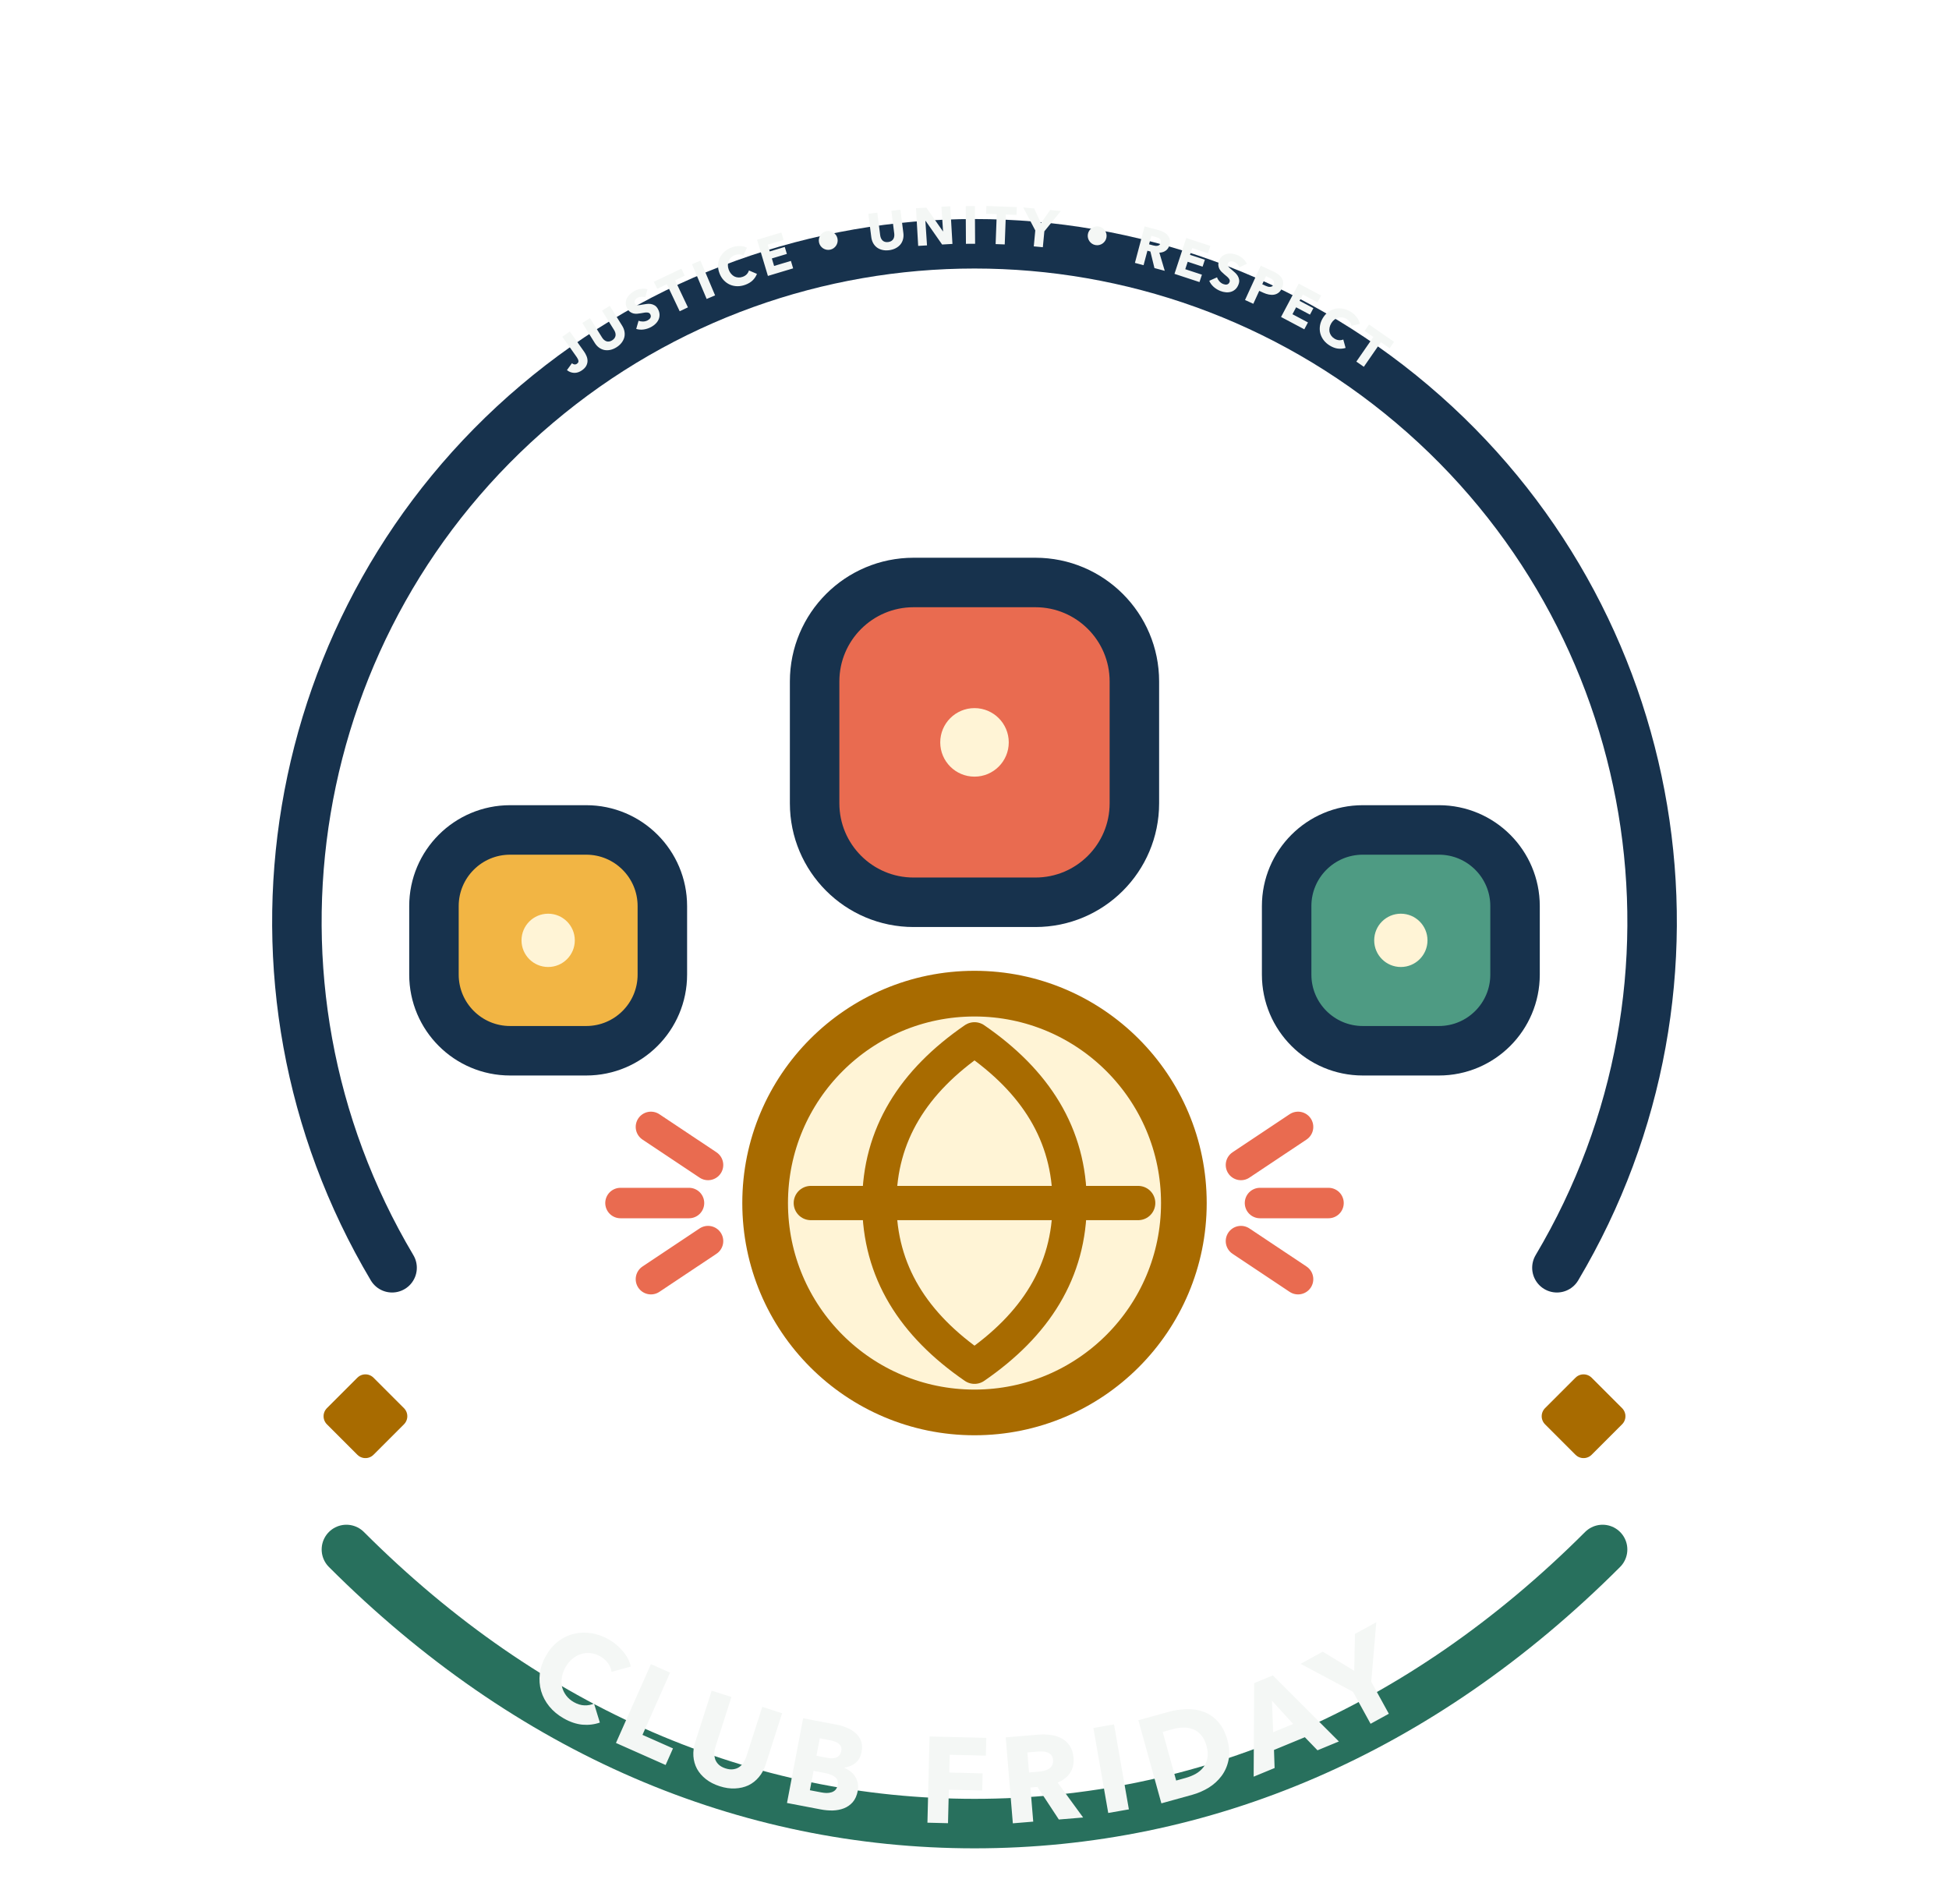
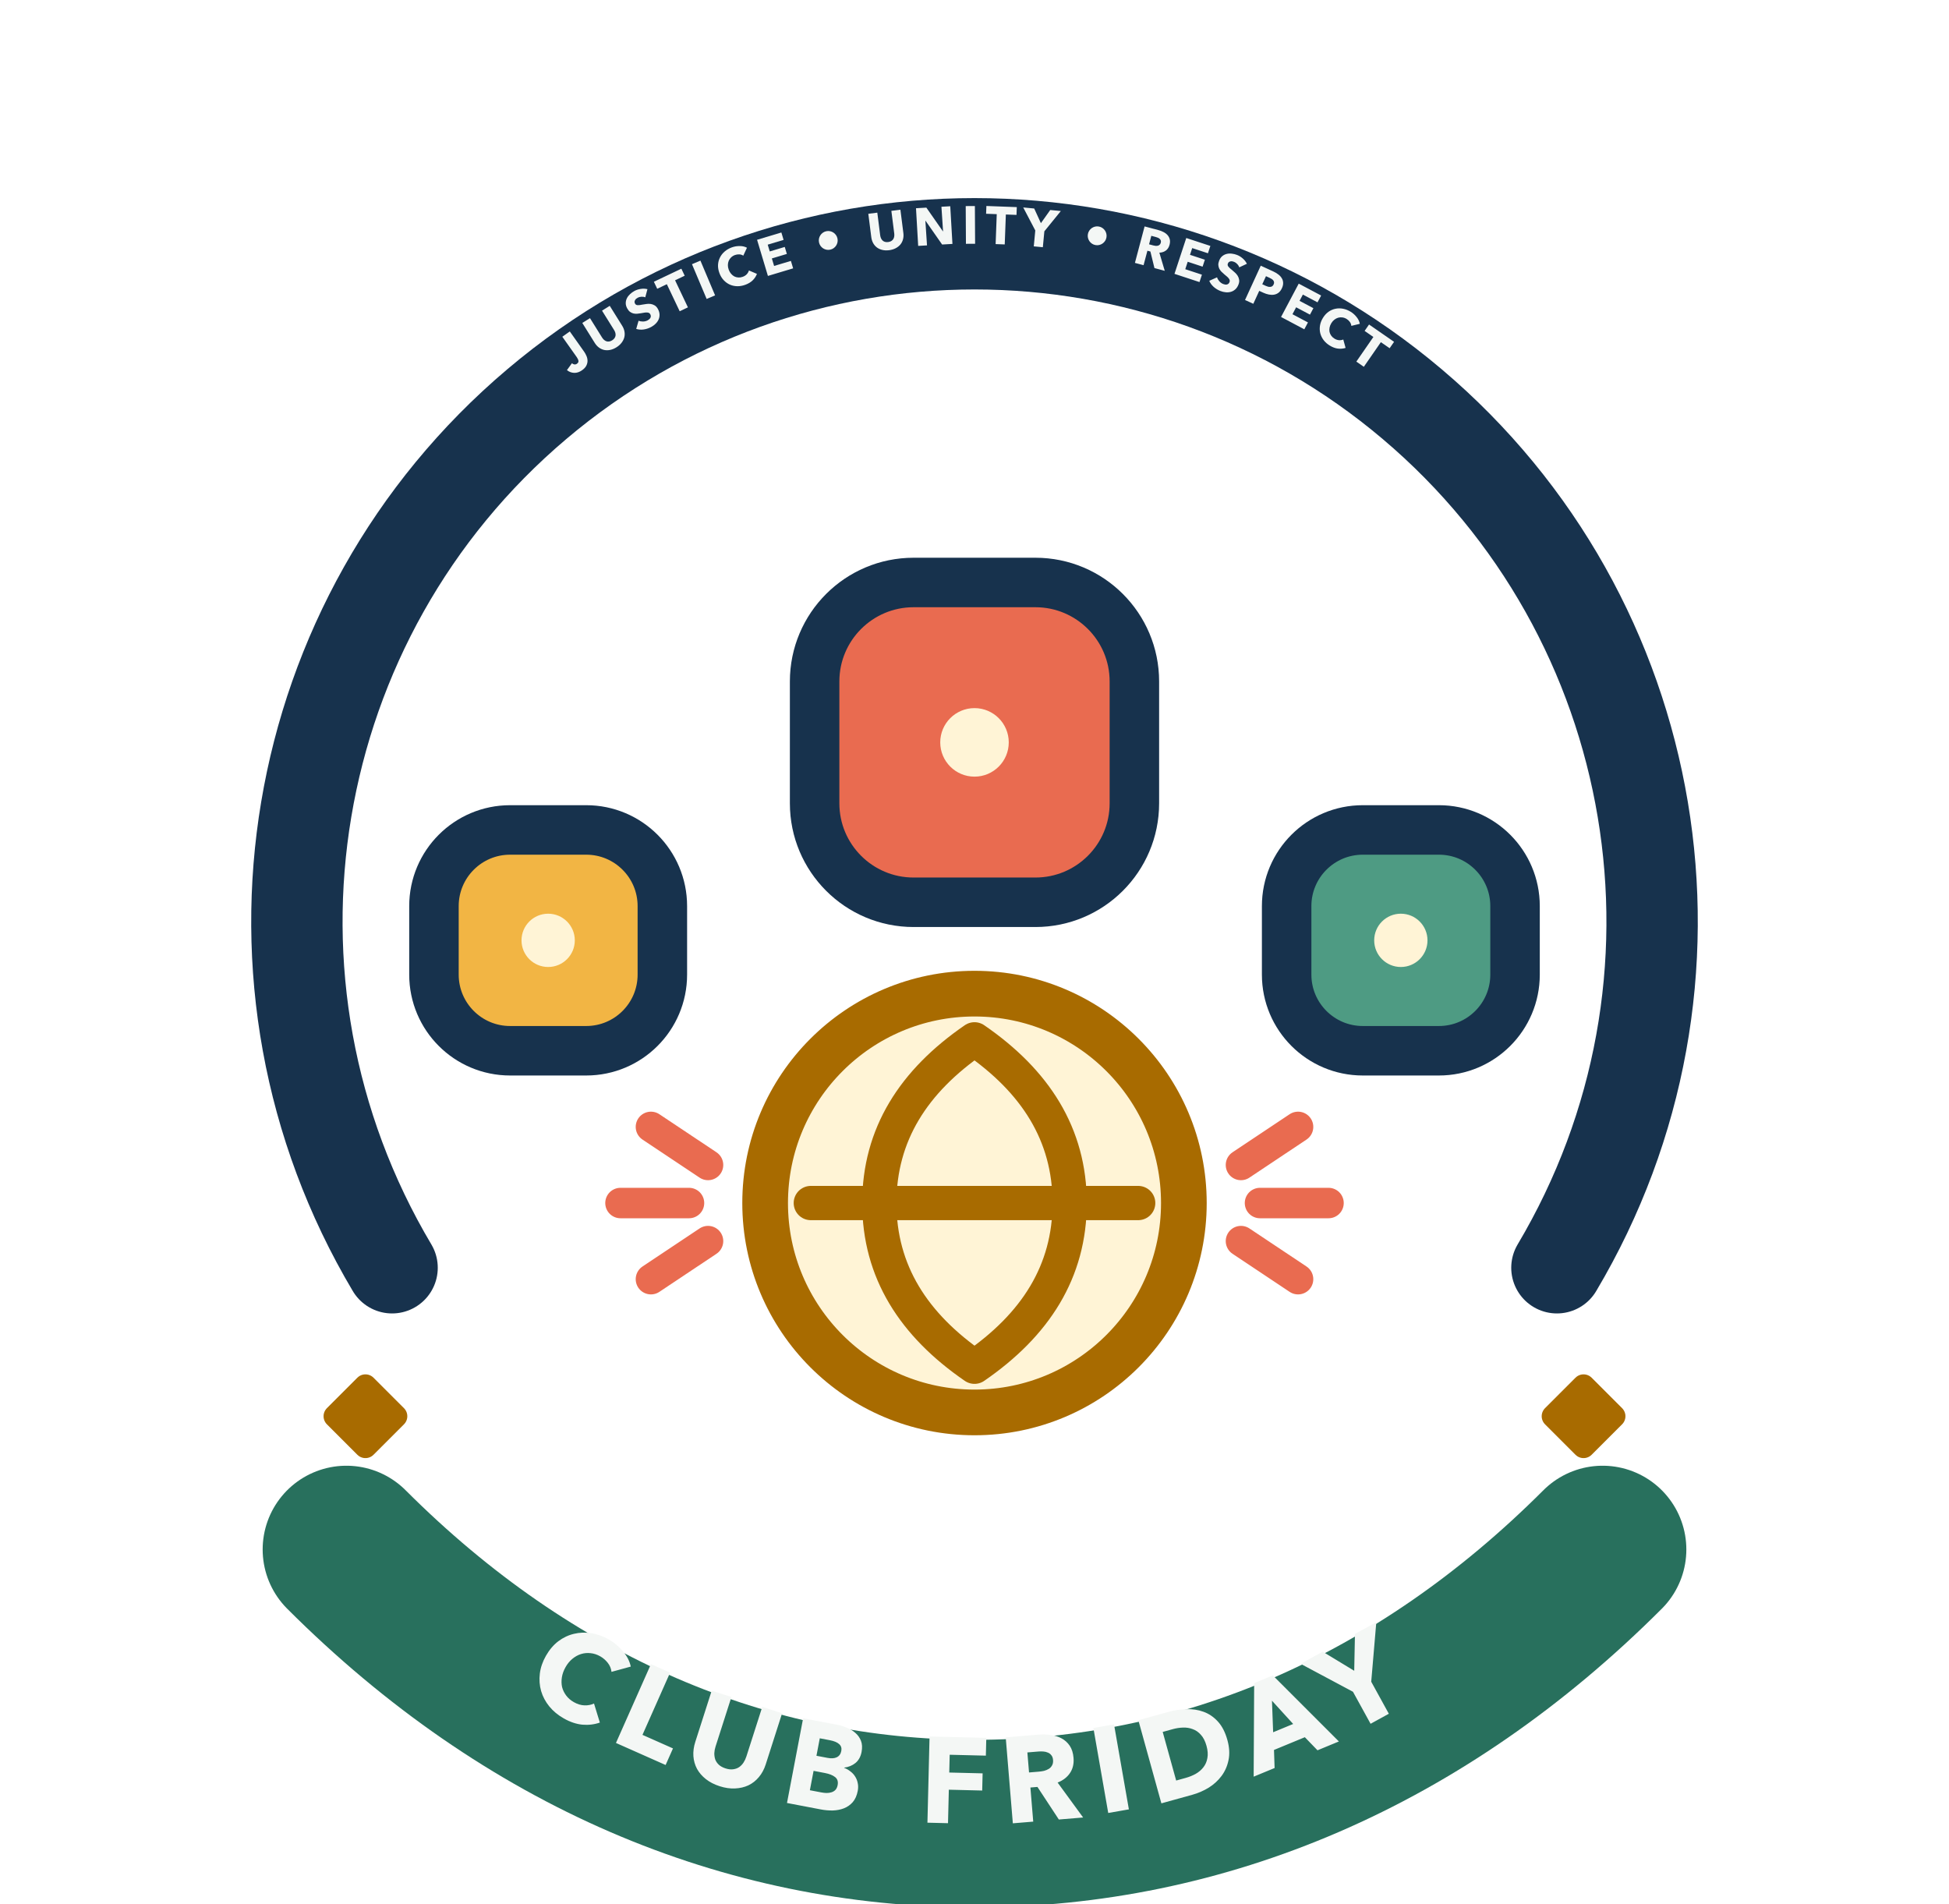
- <svg xmlns="http://www.w3.org/2000/svg" viewBox="0 0 512 500" role="img" aria-labelledby="title desc" version="1.1" id="svg13">
+ <svg xmlns="http://www.w3.org/2000/svg" viewBox="0 0 512 500" role="img" aria-labelledby="title desc" version="1.1" id="svg15">
  <g stroke="#17324D" stroke-width="13" stroke-linecap="round" stroke-linejoin="round" id="g8">
    <path fill="none" stroke="#17324D" d="M103 333a178 178 0 1 1 306 0" id="path1" />
    <g id="younger-member" aria-label="younger-member">
      <rect x="114" y="218" width="60" height="58" rx="20" fill="#F2B544" stroke="#17324D" id="rect1" />
      <circle cx="144" cy="247" r="7" fill="#FFF4D6" stroke="none" id="circle1" />
    </g>
    <g id="adult-member" aria-label="adult-member">
      <rect x="214" y="153" width="84" height="84" rx="26" fill="#E96B50" stroke="#17324D" id="rect2" />
      <circle cx="256" cy="195" r="9" fill="#FFF4D6" stroke="none" id="circle2" />
    </g>
    <g id="older-member" aria-label="older-member">
      <rect x="338" y="218" width="60" height="58" rx="20" fill="#4E9B83" stroke="#17324D" id="rect3" />
      <circle cx="368" cy="247" r="7" fill="#FFF4D6" stroke="none" id="circle3" />
    </g>
    <circle cx="256" cy="316" r="55" fill="#FFF4D6" stroke="#A86B00" stroke-width="12" id="circle4" />
    <path fill="none" stroke="#A86B00" stroke-width="9" d="M256 273c-16 11-25 25-25 43s9 32 25 43m0-86c16 11 25 25 25 43s-9 32-25 43m-43-43h86" id="path4" />
    <path fill="none" stroke="#E96B50" stroke-width="8" d="M181 316h-18M186 306l-15-10M186 326l-15 10M331 316h18M326 306l15-10M326 326l15 10" id="path5" />
    <path fill="none" stroke="#28705D" d="M91 407c48 48 105 72 165 72s117-24 165-72" id="path6" />
    <path fill="#A86B00" stroke="#A86B00" stroke-width="6" d="m96 364 8 8-8 8-8-8z" id="path7" />
    <path fill="#A86B00" stroke="#A86B00" stroke-width="6" d="m416 364 8 8-8 8-8-8z" id="path8" />
  </g>
  <defs id="defs8">
    <path id="motto-arc" d="M103 333a178 178 0 1 1 306 0" />
    <path id="name-arc" d="M91 407c48 48 105 72 165 72s117-24 165-72" />
  </defs>
-   <g font-family="Avenir Next, Trebuchet MS, Arial, sans-serif" text-anchor="middle" id="g13">
-     <g id="text12" style="font-weight:700;font-size:14px;letter-spacing:1.5" aria-label="JUSTICE•UNITY•RESPECT">
-       <path style="fill:#f4f7f5" d="m 153.457,92.387 q 0.34,0.48 0.597,1.087 0.269,0.598 0.287,1.254 0.022,0.636 -0.302,1.294 -0.312,0.65 -1.135,1.232 -1.029,0.728 -2.086,0.687 -1.066,-0.052 -1.885,-0.724 l 1.313,-1.804 q 0.306,0.263 0.65,0.312 0.355,0.041 0.663,-0.178 0.48,-0.34 0.394,-0.776 -0.074,-0.445 -0.455,-0.982 l -3.777,-5.337 1.966,-1.391 3.769,5.325 z m 9.99,-6.817 q 0.474,0.76 0.605,1.553 0.136,0.773 -0.058,1.521 -0.201,0.736 -0.723,1.408 -0.51,0.664 -1.329,1.175 -0.832,0.519 -1.652,0.684 -0.821,0.165 -1.558,0.015 -0.745,-0.163 -1.379,-0.625 -0.642,-0.474 -1.116,-1.234 l -3.267,-5.239 2.02,-1.259 3.163,5.073 q 0.215,0.345 0.491,0.602 0.288,0.25 0.621,0.388 0.338,0.119 0.724,0.076 0.398,-0.05 0.825,-0.317 0.428,-0.267 0.636,-0.594 0.22,-0.335 0.262,-0.691 0.035,-0.368 -0.075,-0.729 -0.109,-0.361 -0.324,-0.705 l -3.163,-5.073 2.031,-1.267 3.267,5.239 z m 6.065,-7.47 q -0.458,-0.198 -1.008,-0.154 -0.544,0.025 -0.95,0.245 -0.209,0.114 -0.411,0.271 -0.189,0.15 -0.301,0.355 -0.119,0.192 -0.148,0.431 -0.024,0.22 0.116,0.478 0.12,0.221 0.287,0.322 0.179,0.094 0.411,0.111 0.245,0.011 0.544,-0.025 0.293,-0.047 0.654,-0.116 0.523,-0.093 1.103,-0.169 0.573,-0.088 1.127,-0.007 0.554,0.082 1.053,0.384 0.492,0.29 0.846,0.942 0.407,0.751 0.425,1.458 0.023,0.688 -0.251,1.299 -0.274,0.611 -0.783,1.11 -0.509,0.5 -1.149,0.847 -0.935,0.508 -1.982,0.662 -1.054,0.142 -1.96,-0.147 l 0.616,-2.151 q 0.534,0.22 1.197,0.21 0.669,-0.029 1.186,-0.309 0.234,-0.127 0.429,-0.296 0.195,-0.169 0.295,-0.367 0.112,-0.204 0.11,-0.442 -0.002,-0.238 -0.142,-0.496 -0.134,-0.246 -0.35,-0.352 -0.217,-0.105 -0.524,-0.114 -0.302,-0.027 -0.706,0.049 -0.399,0.057 -0.903,0.156 -0.492,0.092 -0.998,0.128 -0.494,0.029 -0.967,-0.08 -0.468,-0.128 -0.885,-0.427 -0.412,-0.318 -0.732,-0.909 -0.394,-0.726 -0.379,-1.403 0.015,-0.677 0.314,-1.27 0.299,-0.593 0.822,-1.068 0.516,-0.487 1.131,-0.821 0.738,-0.401 1.648,-0.544 0.922,-0.15 1.788,0.065 z m 7.83,-4.475 3.375,7.107 -2.163,1.027 -3.375,-7.107 -2.529,1.201 -0.877,-1.846 7.221,-3.43 0.877,1.846 z m 8.296,4.901 -3.856,-9.131 2.218,-0.937 3.856,9.131 z m 13.21,-6.586 q -0.358,0.936 -1.11,1.689 -0.758,0.74 -1.941,1.174 -1.078,0.395 -2.128,0.377 -1.037,-0.022 -1.944,-0.421 -0.911,-0.412 -1.625,-1.179 -0.714,-0.767 -1.114,-1.858 -0.41,-1.117 -0.361,-2.164 0.062,-1.052 0.514,-1.933 0.447,-0.895 1.242,-1.574 0.795,-0.679 1.86,-1.069 0.986,-0.361 2.062,-0.353 1.085,-0.01 1.922,0.444 l -0.966,2.084 q -0.474,-0.318 -1.064,-0.341 -0.59,-0.022 -1.129,0.175 -0.592,0.217 -1.009,0.623 -0.409,0.389 -0.624,0.9 -0.215,0.511 -0.22,1.109 -0.009,0.585 0.217,1.203 0.231,0.631 0.621,1.084 0.39,0.454 0.871,0.709 0.49,0.238 1.053,0.27 0.563,0.032 1.142,-0.18 0.67,-0.246 1.074,-0.692 0.403,-0.446 0.551,-0.977 l 2.104,0.899 z m 2.883,0.537 -2.85,-9.493 6.383,-1.916 0.584,1.944 -4.17,1.252 0.535,1.783 3.942,-1.183 0.551,1.837 -3.942,1.183 0.592,1.971 4.412,-1.324 0.588,1.958 z" id="path13" />
-       <path style="fill:#f4f7f5" d="m 220,62.637 q 0.109,0.506 0.011,0.986 -0.098,0.479 -0.355,0.878 -0.258,0.399 -0.655,0.685 -0.397,0.286 -0.903,0.395 -0.506,0.109 -0.986,0.011 -0.479,-0.098 -0.878,-0.355 -0.399,-0.258 -0.685,-0.655 -0.286,-0.397 -0.395,-0.903 -0.109,-0.506 -0.011,-0.986 0.098,-0.479 0.355,-0.878 0.258,-0.399 0.655,-0.685 0.397,-0.286 0.903,-0.395 0.506,-0.109 0.986,-0.011 0.479,0.098 0.878,0.355 0.399,0.258 0.685,0.655 0.286,0.397 0.395,0.903 z" id="path14" />
-       <path style="fill:#f4f7f5" d="m 237.314,61.208 q 0.113,0.889 -0.099,1.664 -0.2,0.759 -0.688,1.358 -0.49,0.584 -1.245,0.977 -0.741,0.39 -1.699,0.512 -0.972,0.124 -1.787,-0.069 -0.815,-0.193 -1.422,-0.638 -0.609,-0.459 -0.992,-1.144 -0.385,-0.699 -0.498,-1.588 l -0.778,-6.125 2.361,-0.3 0.754,5.93 q 0.051,0.403 0.194,0.752 0.157,0.347 0.402,0.612 0.258,0.25 0.626,0.372 0.382,0.121 0.882,0.057 0.5,-0.064 0.826,-0.274 0.34,-0.213 0.527,-0.519 0.185,-0.32 0.236,-0.693 0.051,-0.373 1.7e-4,-0.776 l -0.754,-5.93 2.375,-0.302 0.778,6.125 z m 10.18,3.019 -4.358,-6.24 -0.042,0.002 0.431,6.468 -2.32,0.134 -0.573,-9.895 2.725,-0.158 4.343,6.227 0.042,-0.002 -0.43,-6.454 2.32,-0.134 0.573,9.895 z m 6.257,-0.184 -0.058,-9.912 2.408,-0.014 0.058,9.912 z m 10.486,-7.7 -0.295,7.862 -2.392,-0.09 0.295,-7.862 -2.798,-0.105 0.076,-2.043 7.988,0.299 -0.076,2.043 z m 10.114,4.413 -0.397,4.181 -2.383,-0.226 0.397,-4.181 -3.168,-6.038 2.885,0.274 1.758,3.851 2.451,-3.452 2.787,0.264 z" id="path15" />
-       <path style="fill:#f4f7f5" d="m 290.662,62.373 q -0.091,0.51 -0.363,0.916 -0.272,0.406 -0.662,0.678 -0.39,0.272 -0.865,0.386 -0.476,0.114 -0.985,0.023 -0.51,-0.091 -0.916,-0.363 -0.406,-0.272 -0.678,-0.662 -0.272,-0.39 -0.386,-0.865 -0.114,-0.476 -0.023,-0.985 0.091,-0.51 0.363,-0.916 0.272,-0.406 0.662,-0.678 0.39,-0.272 0.865,-0.386 0.476,-0.114 0.985,-0.023 0.51,0.091 0.916,0.363 0.406,0.272 0.678,0.662 0.272,0.39 0.386,0.865 0.114,0.476 0.023,0.985 z" id="path16" />
-       <path style="fill:#f4f7f5" d="m 303.271,70.416 -1.062,-4.352 -0.785,-0.208 -1.009,3.802 -2.273,-0.603 2.542,-9.581 3.654,0.969 q 0.69,0.183 1.3,0.504 0.627,0.311 1.052,0.786 0.438,0.478 0.602,1.116 0.164,0.637 -0.055,1.463 -0.258,0.974 -0.962,1.497 -0.704,0.523 -1.713,0.56 l 1.416,4.764 z m 1.668,-6.669 q 0.09,-0.338 -0.005,-0.581 -0.078,-0.252 -0.279,-0.422 -0.184,-0.179 -0.458,-0.295 -0.26,-0.112 -0.517,-0.181 l -1.231,-0.327 -0.592,2.233 1.096,0.291 q 0.284,0.075 0.593,0.114 0.312,0.025 0.588,-0.032 0.276,-0.057 0.486,-0.248 0.223,-0.187 0.32,-0.552 z m 3.595,8.184 3.096,-9.416 6.331,2.082 -0.634,1.928 -4.136,-1.36 -0.582,1.769 3.91,1.286 -0.599,1.822 -3.91,-1.286 -0.643,1.955 4.376,1.439 -0.638,1.942 z m 17.016,-1.702 q -0.144,-0.477 -0.531,-0.87 -0.369,-0.4 -0.8,-0.569 -0.222,-0.087 -0.472,-0.14 -0.237,-0.048 -0.465,-0.002 -0.223,0.033 -0.425,0.164 -0.184,0.124 -0.291,0.397 -0.092,0.235 -0.062,0.427 0.043,0.197 0.18,0.386 0.15,0.194 0.369,0.4 0.225,0.193 0.51,0.425 0.408,0.34 0.84,0.735 0.437,0.382 0.732,0.858 0.295,0.476 0.385,1.053 0.095,0.563 -0.175,1.254 -0.311,0.795 -0.841,1.264 -0.511,0.461 -1.155,0.645 -0.643,0.184 -1.354,0.116 -0.71,-0.068 -1.388,-0.333 -0.991,-0.388 -1.784,-1.089 -0.788,-0.714 -1.15,-1.593 l 2.042,-0.914 q 0.176,0.55 0.611,1.051 0.453,0.493 1.001,0.708 0.248,0.097 0.503,0.137 0.255,0.04 0.47,-0.011 0.228,-0.046 0.409,-0.201 0.181,-0.155 0.288,-0.428 0.102,-0.261 0.043,-0.494 -0.059,-0.234 -0.25,-0.474 -0.173,-0.248 -0.492,-0.509 -0.301,-0.268 -0.701,-0.59 -0.387,-0.317 -0.741,-0.681 -0.341,-0.359 -0.562,-0.791 -0.203,-0.44 -0.244,-0.952 -0.022,-0.52 0.223,-1.146 0.301,-0.769 0.828,-1.194 0.527,-0.425 1.173,-0.578 0.646,-0.153 1.346,-0.059 0.705,0.081 1.357,0.336 0.782,0.306 1.478,0.91 0.709,0.608 1.102,1.409 z m 11.211,5.469 q -0.362,0.789 -0.906,1.202 -0.538,0.4 -1.186,0.503 -0.648,0.103 -1.367,-0.042 -0.719,-0.145 -1.419,-0.466 l -1.082,-0.496 -1.558,3.398 -2.176,-0.998 4.133,-9.009 3.309,1.518 q 0.738,0.339 1.304,0.783 0.585,0.438 0.904,0.984 0.338,0.54 0.36,1.197 0.041,0.65 -0.315,1.426 z m -2.182,-0.985 q 0.146,-0.318 0.112,-0.58 -0.034,-0.262 -0.198,-0.476 -0.164,-0.214 -0.426,-0.38 -0.25,-0.161 -0.542,-0.295 l -0.954,-0.438 -0.975,2.125 0.916,0.42 q 0.305,0.14 0.609,0.218 0.303,0.078 0.578,0.049 0.287,-0.022 0.508,-0.167 0.226,-0.158 0.372,-0.476 z m 1.951,8.546 4.643,-8.757 5.888,3.122 -0.951,1.793 -3.847,-2.04 -0.872,1.645 3.636,1.928 -0.898,1.695 -3.636,-1.928 -0.964,1.818 4.069,2.158 -0.957,1.806 z m 16.956,8.126 q -0.955,0.303 -2.013,0.184 -1.051,-0.132 -2.127,-0.787 -0.981,-0.597 -1.621,-1.43 -0.628,-0.825 -0.882,-1.783 -0.246,-0.969 -0.09,-2.005 0.156,-1.036 0.76,-2.029 0.619,-1.016 1.468,-1.63 0.861,-0.607 1.832,-0.802 0.979,-0.207 2.005,-0.009 1.026,0.199 1.995,0.789 0.897,0.546 1.561,1.393 0.684,0.842 0.85,1.78 l -2.232,0.542 q -0.047,-0.569 -0.397,-1.045 -0.35,-0.475 -0.84,-0.774 -0.538,-0.328 -1.116,-0.401 -0.559,-0.078 -1.093,0.072 -0.534,0.15 -1.005,0.519 -0.463,0.357 -0.806,0.919 -0.349,0.574 -0.461,1.161 -0.112,0.588 -0.012,1.124 0.119,0.531 0.445,0.992 0.326,0.461 0.852,0.781 0.61,0.371 1.21,0.409 0.6,0.038 1.108,-0.178 l 0.607,2.206 z m 9.268,-1.509 -4.477,6.47 -1.969,-1.362 4.477,-6.47 -2.302,-1.593 1.163,-1.681 6.573,4.549 -1.163,1.681 z" id="path17" />
+   <path d="M103 333a178 178 0 1 1 306 0" fill="none" stroke="#17324D" stroke-width="24" stroke-linecap="round" id="path9" />
+   <path d="M91 407c48 48 105 72 165 72s117-24 165-72" fill="none" stroke="#28705D" stroke-width="44" stroke-linecap="round" id="path10" />
+   <g font-family="Avenir Next, Trebuchet MS, Arial, sans-serif" text-anchor="middle" id="g15">
+     <g id="text14" style="font-weight:700;font-size:14px;letter-spacing:1.5" aria-label="JUSTICE•UNITY•RESPECT">
+       <path style="fill:#f4f7f5" d="m 153.457,92.387 q 0.34,0.48 0.597,1.087 0.269,0.598 0.287,1.254 0.022,0.636 -0.302,1.294 -0.312,0.65 -1.135,1.232 -1.029,0.728 -2.086,0.687 -1.066,-0.052 -1.885,-0.724 l 1.313,-1.804 q 0.306,0.263 0.65,0.312 0.355,0.041 0.663,-0.178 0.48,-0.34 0.394,-0.776 -0.074,-0.445 -0.455,-0.982 l -3.777,-5.337 1.966,-1.391 3.769,5.325 z m 9.99,-6.817 q 0.474,0.76 0.605,1.553 0.136,0.773 -0.058,1.521 -0.201,0.736 -0.723,1.408 -0.51,0.664 -1.329,1.175 -0.832,0.519 -1.652,0.684 -0.821,0.165 -1.558,0.015 -0.745,-0.163 -1.379,-0.625 -0.642,-0.474 -1.116,-1.234 l -3.267,-5.239 2.02,-1.259 3.163,5.073 q 0.215,0.345 0.491,0.602 0.288,0.25 0.621,0.388 0.338,0.119 0.724,0.076 0.398,-0.05 0.825,-0.317 0.428,-0.267 0.636,-0.594 0.22,-0.335 0.262,-0.691 0.035,-0.368 -0.075,-0.729 -0.109,-0.361 -0.324,-0.705 l -3.163,-5.073 2.031,-1.267 3.267,5.239 z m 6.065,-7.47 q -0.458,-0.198 -1.008,-0.154 -0.544,0.025 -0.95,0.245 -0.209,0.114 -0.411,0.271 -0.189,0.15 -0.301,0.355 -0.119,0.192 -0.148,0.431 -0.024,0.22 0.116,0.478 0.12,0.221 0.287,0.322 0.179,0.094 0.411,0.111 0.245,0.011 0.544,-0.025 0.293,-0.047 0.654,-0.116 0.523,-0.093 1.103,-0.169 0.573,-0.088 1.127,-0.007 0.554,0.082 1.053,0.384 0.492,0.29 0.846,0.942 0.407,0.751 0.425,1.458 0.023,0.688 -0.251,1.299 -0.274,0.611 -0.783,1.11 -0.509,0.5 -1.149,0.847 -0.935,0.508 -1.982,0.662 -1.054,0.142 -1.96,-0.147 l 0.616,-2.151 q 0.534,0.22 1.197,0.21 0.669,-0.029 1.186,-0.309 0.234,-0.127 0.429,-0.296 0.195,-0.169 0.295,-0.367 0.112,-0.204 0.11,-0.442 -0.002,-0.238 -0.142,-0.496 -0.134,-0.246 -0.35,-0.352 -0.217,-0.105 -0.524,-0.114 -0.302,-0.027 -0.706,0.049 -0.399,0.057 -0.903,0.156 -0.492,0.092 -0.998,0.128 -0.494,0.029 -0.967,-0.08 -0.468,-0.128 -0.885,-0.427 -0.412,-0.318 -0.732,-0.909 -0.394,-0.726 -0.379,-1.403 0.015,-0.677 0.314,-1.27 0.299,-0.593 0.822,-1.068 0.516,-0.487 1.131,-0.821 0.738,-0.401 1.648,-0.544 0.922,-0.15 1.788,0.065 z m 7.83,-4.475 3.375,7.107 -2.163,1.027 -3.375,-7.107 -2.529,1.201 -0.877,-1.846 7.221,-3.43 0.877,1.846 z m 8.296,4.901 -3.856,-9.131 2.218,-0.937 3.856,9.131 z m 13.21,-6.586 q -0.358,0.936 -1.11,1.689 -0.758,0.74 -1.941,1.174 -1.078,0.395 -2.128,0.377 -1.037,-0.022 -1.944,-0.421 -0.911,-0.412 -1.625,-1.179 -0.714,-0.767 -1.114,-1.858 -0.41,-1.117 -0.361,-2.164 0.062,-1.052 0.514,-1.933 0.447,-0.895 1.242,-1.574 0.795,-0.679 1.86,-1.069 0.986,-0.361 2.062,-0.353 1.085,-0.01 1.922,0.444 l -0.966,2.084 q -0.474,-0.318 -1.064,-0.341 -0.59,-0.022 -1.129,0.175 -0.592,0.217 -1.009,0.623 -0.409,0.389 -0.624,0.9 -0.215,0.511 -0.22,1.109 -0.009,0.585 0.217,1.203 0.231,0.631 0.621,1.084 0.39,0.454 0.871,0.709 0.49,0.238 1.053,0.27 0.563,0.032 1.142,-0.18 0.67,-0.246 1.074,-0.692 0.403,-0.446 0.551,-0.977 l 2.104,0.899 z m 2.883,0.537 -2.85,-9.493 6.383,-1.916 0.584,1.944 -4.17,1.252 0.535,1.783 3.942,-1.183 0.551,1.837 -3.942,1.183 0.592,1.971 4.412,-1.324 0.588,1.958 z" id="path15" />
+       <path style="fill:#f4f7f5" d="m 220,62.637 q 0.109,0.506 0.011,0.986 -0.098,0.479 -0.355,0.878 -0.258,0.399 -0.655,0.685 -0.397,0.286 -0.903,0.395 -0.506,0.109 -0.986,0.011 -0.479,-0.098 -0.878,-0.355 -0.399,-0.258 -0.685,-0.655 -0.286,-0.397 -0.395,-0.903 -0.109,-0.506 -0.011,-0.986 0.098,-0.479 0.355,-0.878 0.258,-0.399 0.655,-0.685 0.397,-0.286 0.903,-0.395 0.506,-0.109 0.986,-0.011 0.479,0.098 0.878,0.355 0.399,0.258 0.685,0.655 0.286,0.397 0.395,0.903 z" id="path16" />
+       <path style="fill:#f4f7f5" d="m 237.314,61.208 q 0.113,0.889 -0.099,1.664 -0.2,0.759 -0.688,1.358 -0.49,0.584 -1.245,0.977 -0.741,0.39 -1.699,0.512 -0.972,0.124 -1.787,-0.069 -0.815,-0.193 -1.422,-0.638 -0.609,-0.459 -0.992,-1.144 -0.385,-0.699 -0.498,-1.588 l -0.778,-6.125 2.361,-0.3 0.754,5.93 q 0.051,0.403 0.194,0.752 0.157,0.347 0.402,0.612 0.258,0.25 0.626,0.372 0.382,0.121 0.882,0.057 0.5,-0.064 0.826,-0.274 0.34,-0.213 0.527,-0.519 0.185,-0.32 0.236,-0.693 0.051,-0.373 1.7e-4,-0.776 l -0.754,-5.93 2.375,-0.302 0.778,6.125 z m 10.18,3.019 -4.358,-6.24 -0.042,0.002 0.431,6.468 -2.32,0.134 -0.573,-9.895 2.725,-0.158 4.343,6.227 0.042,-0.002 -0.43,-6.454 2.32,-0.134 0.573,9.895 z m 6.257,-0.184 -0.058,-9.912 2.408,-0.014 0.058,9.912 z m 10.486,-7.7 -0.295,7.862 -2.392,-0.09 0.295,-7.862 -2.798,-0.105 0.076,-2.043 7.988,0.299 -0.076,2.043 z m 10.114,4.413 -0.397,4.181 -2.383,-0.226 0.397,-4.181 -3.168,-6.038 2.885,0.274 1.758,3.851 2.451,-3.452 2.787,0.264 z" id="path17" />
+       <path style="fill:#f4f7f5" d="m 290.662,62.373 q -0.091,0.51 -0.363,0.916 -0.272,0.406 -0.662,0.678 -0.39,0.272 -0.865,0.386 -0.476,0.114 -0.985,0.023 -0.51,-0.091 -0.916,-0.363 -0.406,-0.272 -0.678,-0.662 -0.272,-0.39 -0.386,-0.865 -0.114,-0.476 -0.023,-0.985 0.091,-0.51 0.363,-0.916 0.272,-0.406 0.662,-0.678 0.39,-0.272 0.865,-0.386 0.476,-0.114 0.985,-0.023 0.51,0.091 0.916,0.363 0.406,0.272 0.678,0.662 0.272,0.39 0.386,0.865 0.114,0.476 0.023,0.985 z" id="path18" />
+       <path style="fill:#f4f7f5" d="m 303.271,70.416 -1.062,-4.352 -0.785,-0.208 -1.009,3.802 -2.273,-0.603 2.542,-9.581 3.654,0.969 q 0.69,0.183 1.3,0.504 0.627,0.311 1.052,0.786 0.438,0.478 0.602,1.116 0.164,0.637 -0.055,1.463 -0.258,0.974 -0.962,1.497 -0.704,0.523 -1.713,0.56 l 1.416,4.764 z m 1.668,-6.669 q 0.09,-0.338 -0.005,-0.581 -0.078,-0.252 -0.279,-0.422 -0.184,-0.179 -0.458,-0.295 -0.26,-0.112 -0.517,-0.181 l -1.231,-0.327 -0.592,2.233 1.096,0.291 q 0.284,0.075 0.593,0.114 0.312,0.025 0.588,-0.032 0.276,-0.057 0.486,-0.248 0.223,-0.187 0.32,-0.552 z m 3.595,8.184 3.096,-9.416 6.331,2.082 -0.634,1.928 -4.136,-1.36 -0.582,1.769 3.91,1.286 -0.599,1.822 -3.91,-1.286 -0.643,1.955 4.376,1.439 -0.638,1.942 z m 17.016,-1.702 q -0.144,-0.477 -0.531,-0.87 -0.369,-0.4 -0.8,-0.569 -0.222,-0.087 -0.472,-0.14 -0.237,-0.048 -0.465,-0.002 -0.223,0.033 -0.425,0.164 -0.184,0.124 -0.291,0.397 -0.092,0.235 -0.062,0.427 0.043,0.197 0.18,0.386 0.15,0.194 0.369,0.4 0.225,0.193 0.51,0.425 0.408,0.34 0.84,0.735 0.437,0.382 0.732,0.858 0.295,0.476 0.385,1.053 0.095,0.563 -0.175,1.254 -0.311,0.795 -0.841,1.264 -0.511,0.461 -1.155,0.645 -0.643,0.184 -1.354,0.116 -0.71,-0.068 -1.388,-0.333 -0.991,-0.388 -1.784,-1.089 -0.788,-0.714 -1.15,-1.593 l 2.042,-0.914 q 0.176,0.55 0.611,1.051 0.453,0.493 1.001,0.708 0.248,0.097 0.503,0.137 0.255,0.04 0.47,-0.011 0.228,-0.046 0.409,-0.201 0.181,-0.155 0.288,-0.428 0.102,-0.261 0.043,-0.494 -0.059,-0.234 -0.25,-0.474 -0.173,-0.248 -0.492,-0.509 -0.301,-0.268 -0.701,-0.59 -0.387,-0.317 -0.741,-0.681 -0.341,-0.359 -0.562,-0.791 -0.203,-0.44 -0.244,-0.952 -0.022,-0.52 0.223,-1.146 0.301,-0.769 0.828,-1.194 0.527,-0.425 1.173,-0.578 0.646,-0.153 1.346,-0.059 0.705,0.081 1.357,0.336 0.782,0.306 1.478,0.91 0.709,0.608 1.102,1.409 z m 11.211,5.469 q -0.362,0.789 -0.906,1.202 -0.538,0.4 -1.186,0.503 -0.648,0.103 -1.367,-0.042 -0.719,-0.145 -1.419,-0.466 l -1.082,-0.496 -1.558,3.398 -2.176,-0.998 4.133,-9.009 3.309,1.518 q 0.738,0.339 1.304,0.783 0.585,0.438 0.904,0.984 0.338,0.54 0.36,1.197 0.041,0.65 -0.315,1.426 z m -2.182,-0.985 q 0.146,-0.318 0.112,-0.58 -0.034,-0.262 -0.198,-0.476 -0.164,-0.214 -0.426,-0.38 -0.25,-0.161 -0.542,-0.295 l -0.954,-0.438 -0.975,2.125 0.916,0.42 q 0.305,0.14 0.609,0.218 0.303,0.078 0.578,0.049 0.287,-0.022 0.508,-0.167 0.226,-0.158 0.372,-0.476 z m 1.951,8.546 4.643,-8.757 5.888,3.122 -0.951,1.793 -3.847,-2.04 -0.872,1.645 3.636,1.928 -0.898,1.695 -3.636,-1.928 -0.964,1.818 4.069,2.158 -0.957,1.806 z m 16.956,8.126 q -0.955,0.303 -2.013,0.184 -1.051,-0.132 -2.127,-0.787 -0.981,-0.597 -1.621,-1.43 -0.628,-0.825 -0.882,-1.783 -0.246,-0.969 -0.09,-2.005 0.156,-1.036 0.76,-2.029 0.619,-1.016 1.468,-1.63 0.861,-0.607 1.832,-0.802 0.979,-0.207 2.005,-0.009 1.026,0.199 1.995,0.789 0.897,0.546 1.561,1.393 0.684,0.842 0.85,1.78 l -2.232,0.542 q -0.047,-0.569 -0.397,-1.045 -0.35,-0.475 -0.84,-0.774 -0.538,-0.328 -1.116,-0.401 -0.559,-0.078 -1.093,0.072 -0.534,0.15 -1.005,0.519 -0.463,0.357 -0.806,0.919 -0.349,0.574 -0.461,1.161 -0.112,0.588 -0.012,1.124 0.119,0.531 0.445,0.992 0.326,0.461 0.852,0.781 0.61,0.371 1.21,0.409 0.6,0.038 1.108,-0.178 l 0.607,2.206 z m 9.268,-1.509 -4.477,6.47 -1.969,-1.362 4.477,-6.47 -2.302,-1.593 1.163,-1.681 6.573,4.549 -1.163,1.681 z" id="path19" />
    </g>
-     <path d="m 157.582,452.466 q -2.162,0.757 -4.588,0.553 -2.41,-0.231 -4.912,-1.657 -2.28,-1.299 -3.798,-3.159 -1.491,-1.844 -2.132,-4.014 -0.626,-2.198 -0.339,-4.576 0.287,-2.378 1.602,-4.685 1.347,-2.363 3.246,-3.822 1.927,-1.443 4.133,-1.954 2.222,-0.538 4.58,-0.152 2.358,0.386 4.61,1.669 2.085,1.188 3.659,3.08 1.618,1.879 2.061,4.01 l -5.063,1.387 q -0.144,-1.298 -0.975,-2.36 -0.831,-1.063 -1.971,-1.712 -1.251,-0.713 -2.577,-0.842 -1.282,-0.141 -2.492,0.237 -1.21,0.379 -2.261,1.253 -1.035,0.847 -1.78,2.153 -0.76,1.335 -0.977,2.684 -0.217,1.35 0.047,2.568 0.307,1.206 1.082,2.237 0.775,1.031 1.999,1.728 1.418,0.808 2.791,0.854 1.373,0.046 2.52,-0.479 l 1.534,4.999 z m 4.23,5.355 9.19,-20.708 5.031,2.233 -7.256,16.35 8.014,3.557 -1.934,4.358 z m 39.343,5.631 q -0.625,1.95 -1.813,3.351 -1.148,1.38 -2.738,2.147 -1.58,0.737 -3.522,0.82 -1.912,0.093 -4.014,-0.581 -2.133,-0.684 -3.635,-1.87 -1.501,-1.187 -2.329,-2.695 -0.817,-1.539 -0.95,-3.329 -0.122,-1.82 0.503,-3.77 l 4.306,-13.439 5.181,1.66 -4.17,13.012 q -0.283,0.884 -0.324,1.744 -0.01,0.87 0.242,1.657 0.292,0.766 0.937,1.376 0.675,0.62 1.772,0.971 1.097,0.352 1.976,0.23 0.909,-0.112 1.592,-0.565 0.693,-0.484 1.16,-1.208 0.467,-0.724 0.75,-1.608 l 4.17,-13.012 5.211,1.67 -4.306,13.439 z m 24.172,6.968 q -0.347,1.823 -1.31,2.943 -0.957,1.088 -2.295,1.615 -1.338,0.527 -2.944,0.579 -1.569,0.027 -3.172,-0.279 l -8.864,-1.69 4.242,-22.255 8.864,1.69 q 1.289,0.246 2.587,0.786 1.304,0.509 2.278,1.379 0.98,0.838 1.462,2.07 0.482,1.232 0.158,2.929 -0.353,1.855 -1.593,2.889 -1.234,1.003 -2.97,1.226 l -0.012,0.063 q 0.913,0.337 1.646,0.933 0.771,0.57 1.242,1.344 0.503,0.78 0.681,1.726 0.209,0.952 -2.4e-4,2.052 z m -4.319,-10.498 q 0.216,-1.132 -0.569,-1.802 -0.747,-0.696 -2.444,-1.02 l -2.64,-0.503 -0.875,4.589 2.892,0.551 q 1.509,0.288 2.44,-0.154 0.969,-0.467 1.196,-1.661 z m -0.961,8.971 q 0.264,-1.383 -0.672,-2.115 -0.935,-0.732 -2.664,-1.062 l -2.986,-0.569 -0.971,5.092 3.018,0.575 q 0.629,0.12 1.307,0.151 0.716,0.006 1.304,-0.175 0.62,-0.175 1.061,-0.612 0.448,-0.468 0.603,-1.286 z m 29.436,-7.975 -0.115,4.671 8.765,0.216 -0.111,4.511 -8.765,-0.216 -0.216,8.797 -5.406,-0.133 0.557,-22.649 14.908,0.367 -0.115,4.671 z m 28.675,17.01 -5.622,-8.557 -1.85,0.153 0.743,8.961 -5.358,0.444 -1.871,-22.579 8.61,-0.714 q 1.626,-0.135 3.186,0.089 1.589,0.189 2.867,0.886 1.31,0.694 2.152,1.941 0.842,1.247 1.003,3.192 0.19,2.296 -0.924,3.962 -1.114,1.666 -3.259,2.518 l 6.701,9.174 z m -1.521,-15.64 q -0.066,-0.797 -0.457,-1.247 -0.361,-0.484 -0.924,-0.694 -0.534,-0.245 -1.212,-0.285 -0.646,-0.043 -1.252,0.007 l -2.902,0.24 0.436,5.262 2.583,-0.214 q 0.67,-0.056 1.363,-0.209 0.691,-0.186 1.241,-0.52 0.55,-0.335 0.856,-0.906 0.338,-0.574 0.266,-1.435 z m 14.496,13.924 -3.901,-22.318 5.422,-0.948 3.901,22.318 z m 31.303,-19.156 q 0.795,2.868 0.296,5.264 -0.476,2.357 -1.858,4.201 -1.359,1.805 -3.37,3.059 -2.019,1.223 -4.27,1.847 l -8.141,2.256 -6.05,-21.833 7.895,-2.188 q 2.313,-0.641 4.718,-0.71 2.396,-0.1 4.505,0.678 2.1,0.746 3.76,2.544 1.66,1.798 2.515,4.882 z m -5.489,1.521 q -0.513,-1.85 -1.463,-2.882 -0.928,-1.071 -2.142,-1.498 -1.192,-0.467 -2.573,-0.416 -1.35,0.042 -2.707,0.418 l -2.621,0.726 3.538,12.767 2.498,-0.692 q 1.419,-0.393 2.628,-1.06 1.232,-0.707 2.014,-1.72 0.813,-1.022 1.057,-2.418 0.275,-1.404 -0.229,-3.224 z m 29.158,1.172 -3.325,-3.439 -8.104,3.348 0.16,4.746 -5.501,2.272 0.134,-24.568 4.91,-2.028 17.345,17.348 z m -11.96,-13.028 0.307,8.287 5.264,-2.175 z m 26.075,-4.984 4.626,8.412 -4.795,2.637 -4.626,-8.412 -13.75,-7.338 5.804,-3.192 8.274,5.018 0.193,-9.675 5.608,-3.084 z" id="text13" style="font-weight:800;font-size:32px;letter-spacing:4;fill:#f4f7f5" aria-label="CLUB FRIDAY" />
+     <path d="m 157.582,452.466 q -2.162,0.757 -4.588,0.553 -2.41,-0.231 -4.912,-1.657 -2.28,-1.299 -3.798,-3.159 -1.491,-1.844 -2.132,-4.014 -0.626,-2.198 -0.339,-4.576 0.287,-2.378 1.602,-4.685 1.347,-2.363 3.246,-3.822 1.927,-1.443 4.133,-1.954 2.222,-0.538 4.58,-0.152 2.358,0.386 4.61,1.669 2.085,1.188 3.659,3.08 1.618,1.879 2.061,4.01 l -5.063,1.387 q -0.144,-1.298 -0.975,-2.36 -0.831,-1.063 -1.971,-1.712 -1.251,-0.713 -2.577,-0.842 -1.282,-0.141 -2.492,0.237 -1.21,0.379 -2.261,1.253 -1.035,0.847 -1.78,2.153 -0.76,1.335 -0.977,2.684 -0.217,1.35 0.047,2.568 0.307,1.206 1.082,2.237 0.775,1.031 1.999,1.728 1.418,0.808 2.791,0.854 1.373,0.046 2.52,-0.479 l 1.534,4.999 z m 4.23,5.355 9.19,-20.708 5.031,2.233 -7.256,16.35 8.014,3.557 -1.934,4.358 z m 39.343,5.631 q -0.625,1.95 -1.813,3.351 -1.148,1.38 -2.738,2.147 -1.58,0.737 -3.522,0.82 -1.912,0.093 -4.014,-0.581 -2.133,-0.684 -3.635,-1.87 -1.501,-1.187 -2.329,-2.695 -0.817,-1.539 -0.95,-3.329 -0.122,-1.82 0.503,-3.77 l 4.306,-13.439 5.181,1.66 -4.17,13.012 q -0.283,0.884 -0.324,1.744 -0.01,0.87 0.242,1.657 0.292,0.766 0.937,1.376 0.675,0.62 1.772,0.971 1.097,0.352 1.976,0.23 0.909,-0.112 1.592,-0.565 0.693,-0.484 1.16,-1.208 0.467,-0.724 0.75,-1.608 l 4.17,-13.012 5.211,1.67 -4.306,13.439 z m 24.172,6.968 q -0.347,1.823 -1.31,2.943 -0.957,1.088 -2.295,1.615 -1.338,0.527 -2.944,0.579 -1.569,0.027 -3.172,-0.279 l -8.864,-1.69 4.242,-22.255 8.864,1.69 q 1.289,0.246 2.587,0.786 1.304,0.509 2.278,1.379 0.98,0.838 1.462,2.07 0.482,1.232 0.158,2.929 -0.353,1.855 -1.593,2.889 -1.234,1.003 -2.97,1.226 l -0.012,0.063 q 0.913,0.337 1.646,0.933 0.771,0.57 1.242,1.344 0.503,0.78 0.681,1.726 0.209,0.952 -2.4e-4,2.052 z m -4.319,-10.498 q 0.216,-1.132 -0.569,-1.802 -0.747,-0.696 -2.444,-1.02 l -2.64,-0.503 -0.875,4.589 2.892,0.551 q 1.509,0.288 2.44,-0.154 0.969,-0.467 1.196,-1.661 z m -0.961,8.971 q 0.264,-1.383 -0.672,-2.115 -0.935,-0.732 -2.664,-1.062 l -2.986,-0.569 -0.971,5.092 3.018,0.575 q 0.629,0.12 1.307,0.151 0.716,0.006 1.304,-0.175 0.62,-0.175 1.061,-0.612 0.448,-0.468 0.603,-1.286 z m 29.436,-7.975 -0.115,4.671 8.765,0.216 -0.111,4.511 -8.765,-0.216 -0.216,8.797 -5.406,-0.133 0.557,-22.649 14.908,0.367 -0.115,4.671 z m 28.675,17.01 -5.622,-8.557 -1.85,0.153 0.743,8.961 -5.358,0.444 -1.871,-22.579 8.61,-0.714 q 1.626,-0.135 3.186,0.089 1.589,0.189 2.867,0.886 1.31,0.694 2.152,1.941 0.842,1.247 1.003,3.192 0.19,2.296 -0.924,3.962 -1.114,1.666 -3.259,2.518 l 6.701,9.174 z m -1.521,-15.64 q -0.066,-0.797 -0.457,-1.247 -0.361,-0.484 -0.924,-0.694 -0.534,-0.245 -1.212,-0.285 -0.646,-0.043 -1.252,0.007 l -2.902,0.24 0.436,5.262 2.583,-0.214 q 0.67,-0.056 1.363,-0.209 0.691,-0.186 1.241,-0.52 0.55,-0.335 0.856,-0.906 0.338,-0.574 0.266,-1.435 z m 14.496,13.924 -3.901,-22.318 5.422,-0.948 3.901,22.318 z m 31.303,-19.156 q 0.795,2.868 0.296,5.264 -0.476,2.357 -1.858,4.201 -1.359,1.805 -3.37,3.059 -2.019,1.223 -4.27,1.847 l -8.141,2.256 -6.05,-21.833 7.895,-2.188 q 2.313,-0.641 4.718,-0.71 2.396,-0.1 4.505,0.678 2.1,0.746 3.76,2.544 1.66,1.798 2.515,4.882 z m -5.489,1.521 q -0.513,-1.85 -1.463,-2.882 -0.928,-1.071 -2.142,-1.498 -1.192,-0.467 -2.573,-0.416 -1.35,0.042 -2.707,0.418 l -2.621,0.726 3.538,12.767 2.498,-0.692 q 1.419,-0.393 2.628,-1.06 1.232,-0.707 2.014,-1.72 0.813,-1.022 1.057,-2.418 0.275,-1.404 -0.229,-3.224 z m 29.158,1.172 -3.325,-3.439 -8.104,3.348 0.16,4.746 -5.501,2.272 0.134,-24.568 4.91,-2.028 17.345,17.348 z m -11.96,-13.028 0.307,8.287 5.264,-2.175 z m 26.075,-4.984 4.626,8.412 -4.795,2.637 -4.626,-8.412 -13.75,-7.338 5.804,-3.192 8.274,5.018 0.193,-9.675 5.608,-3.084 z" id="text15" style="font-weight:800;font-size:32px;letter-spacing:4;fill:#f4f7f5" aria-label="CLUB FRIDAY" />
  </g>
</svg>
